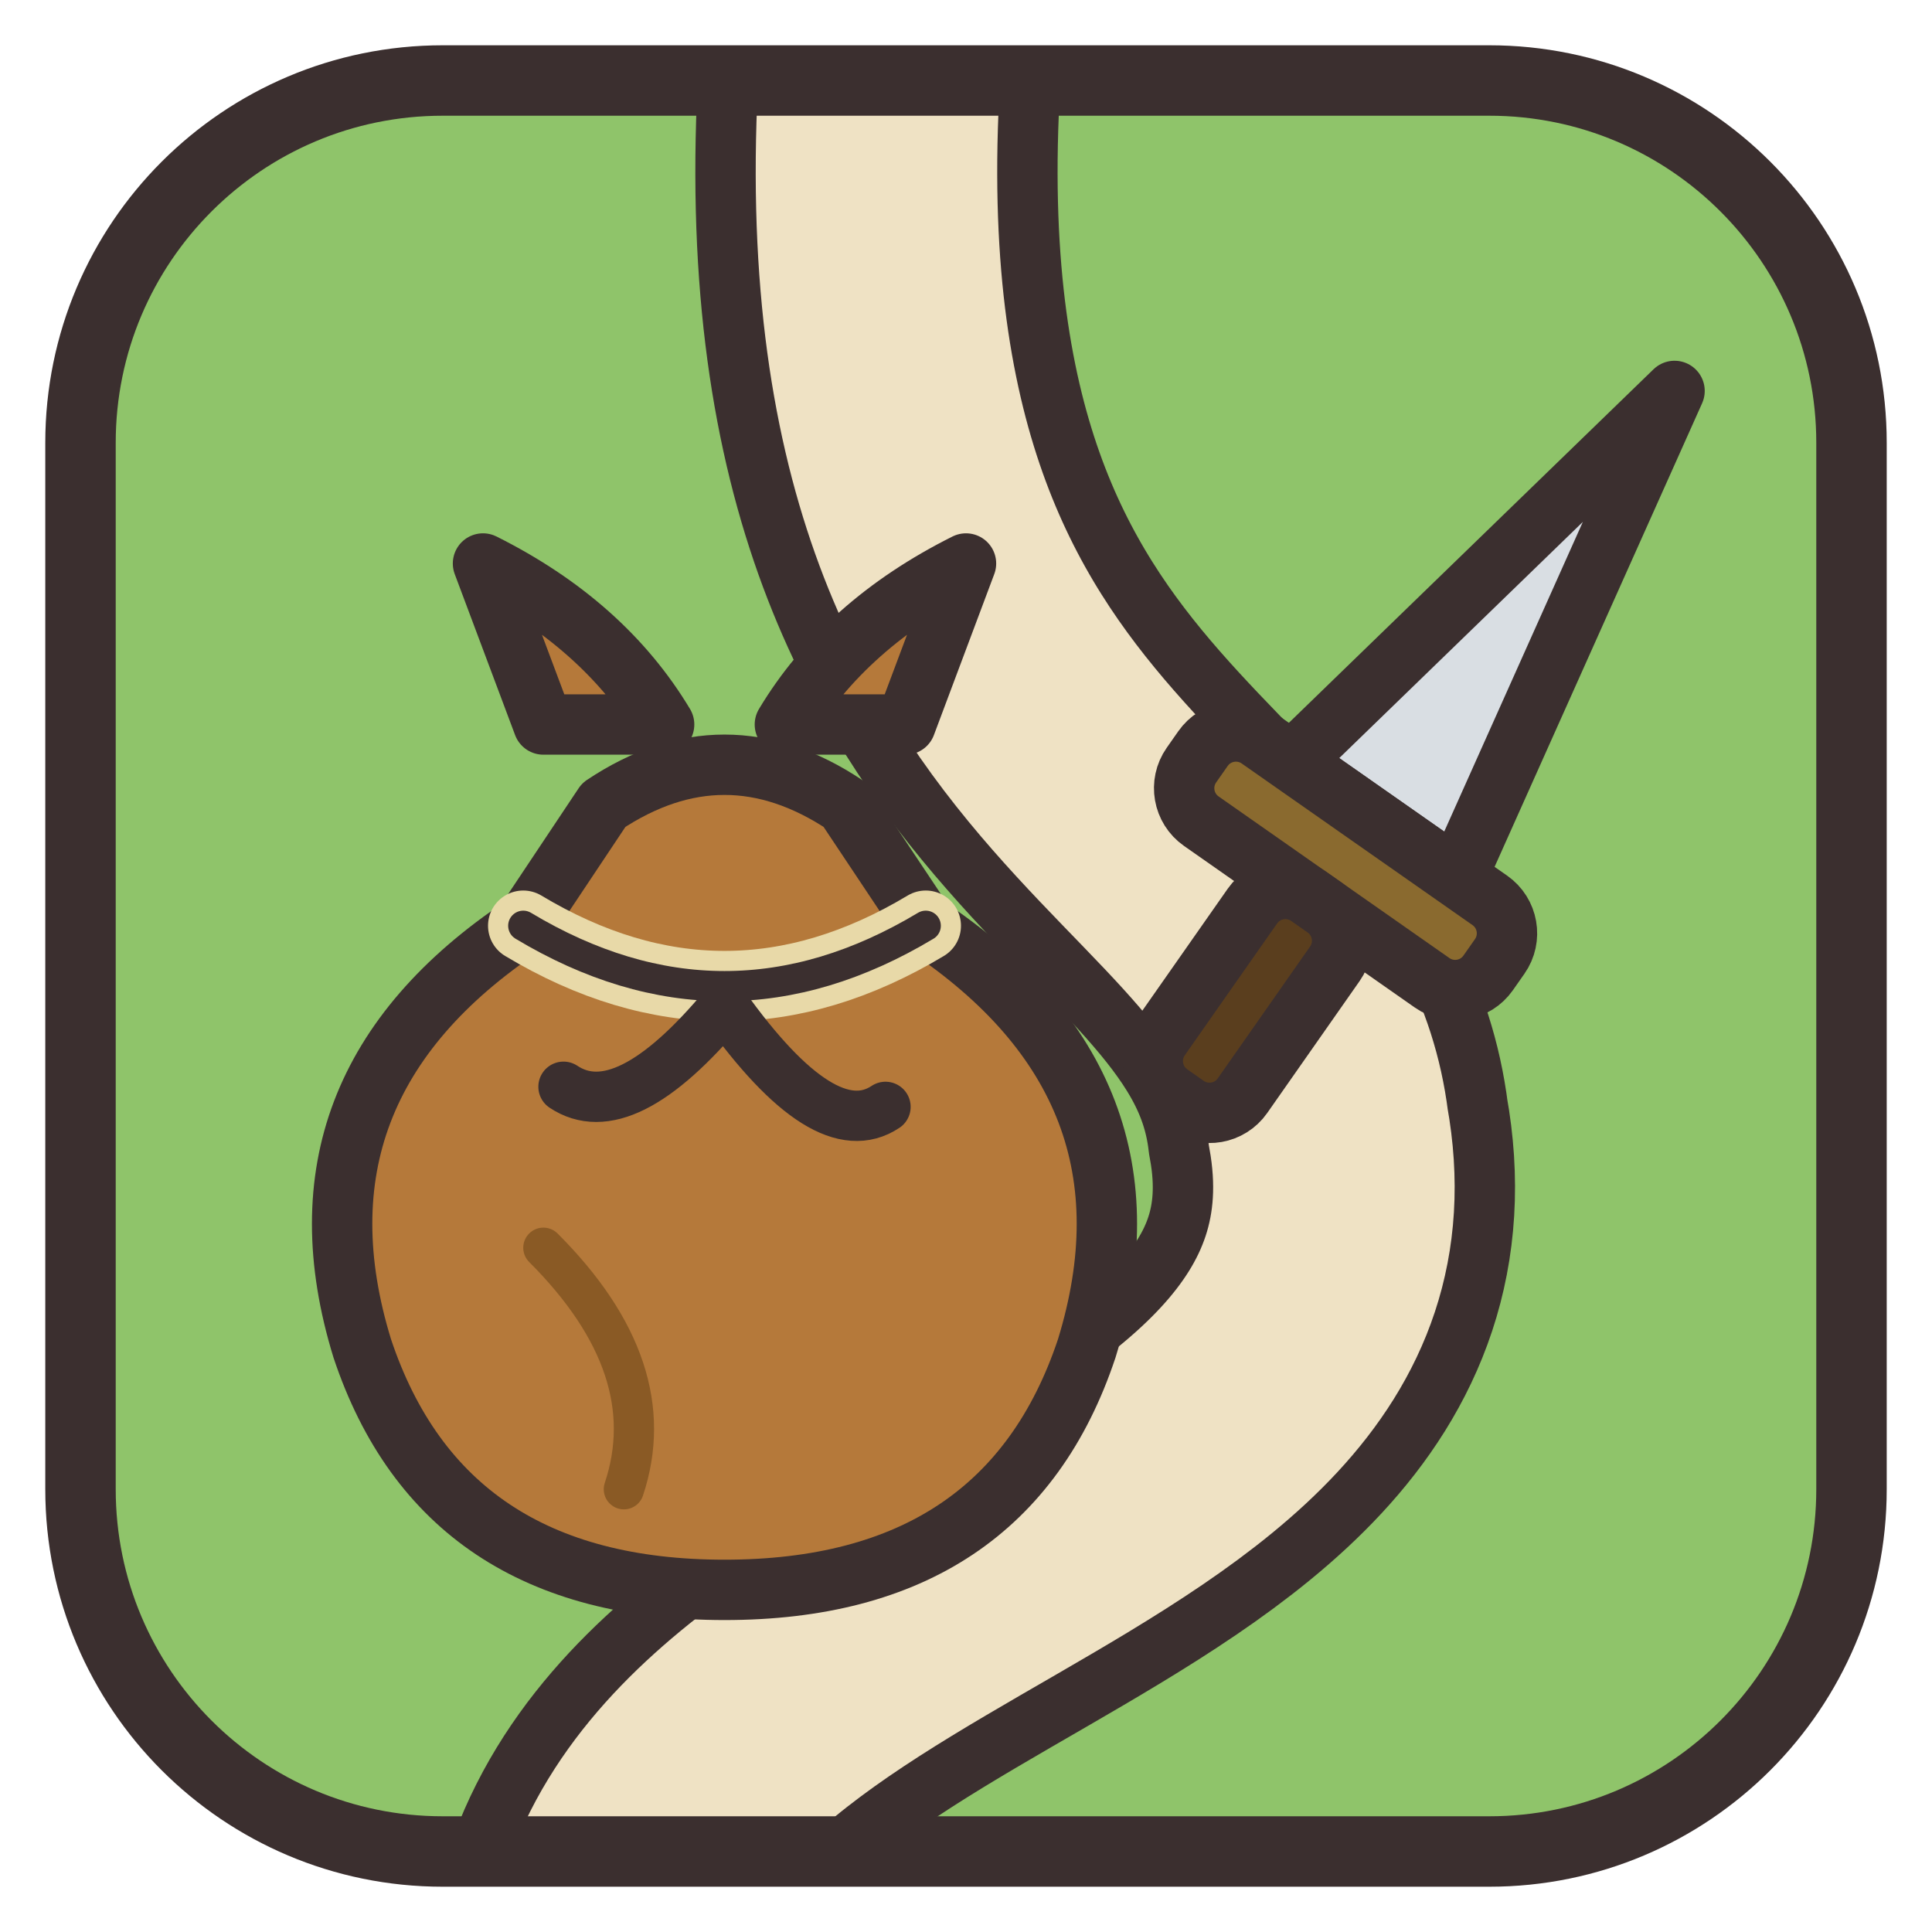
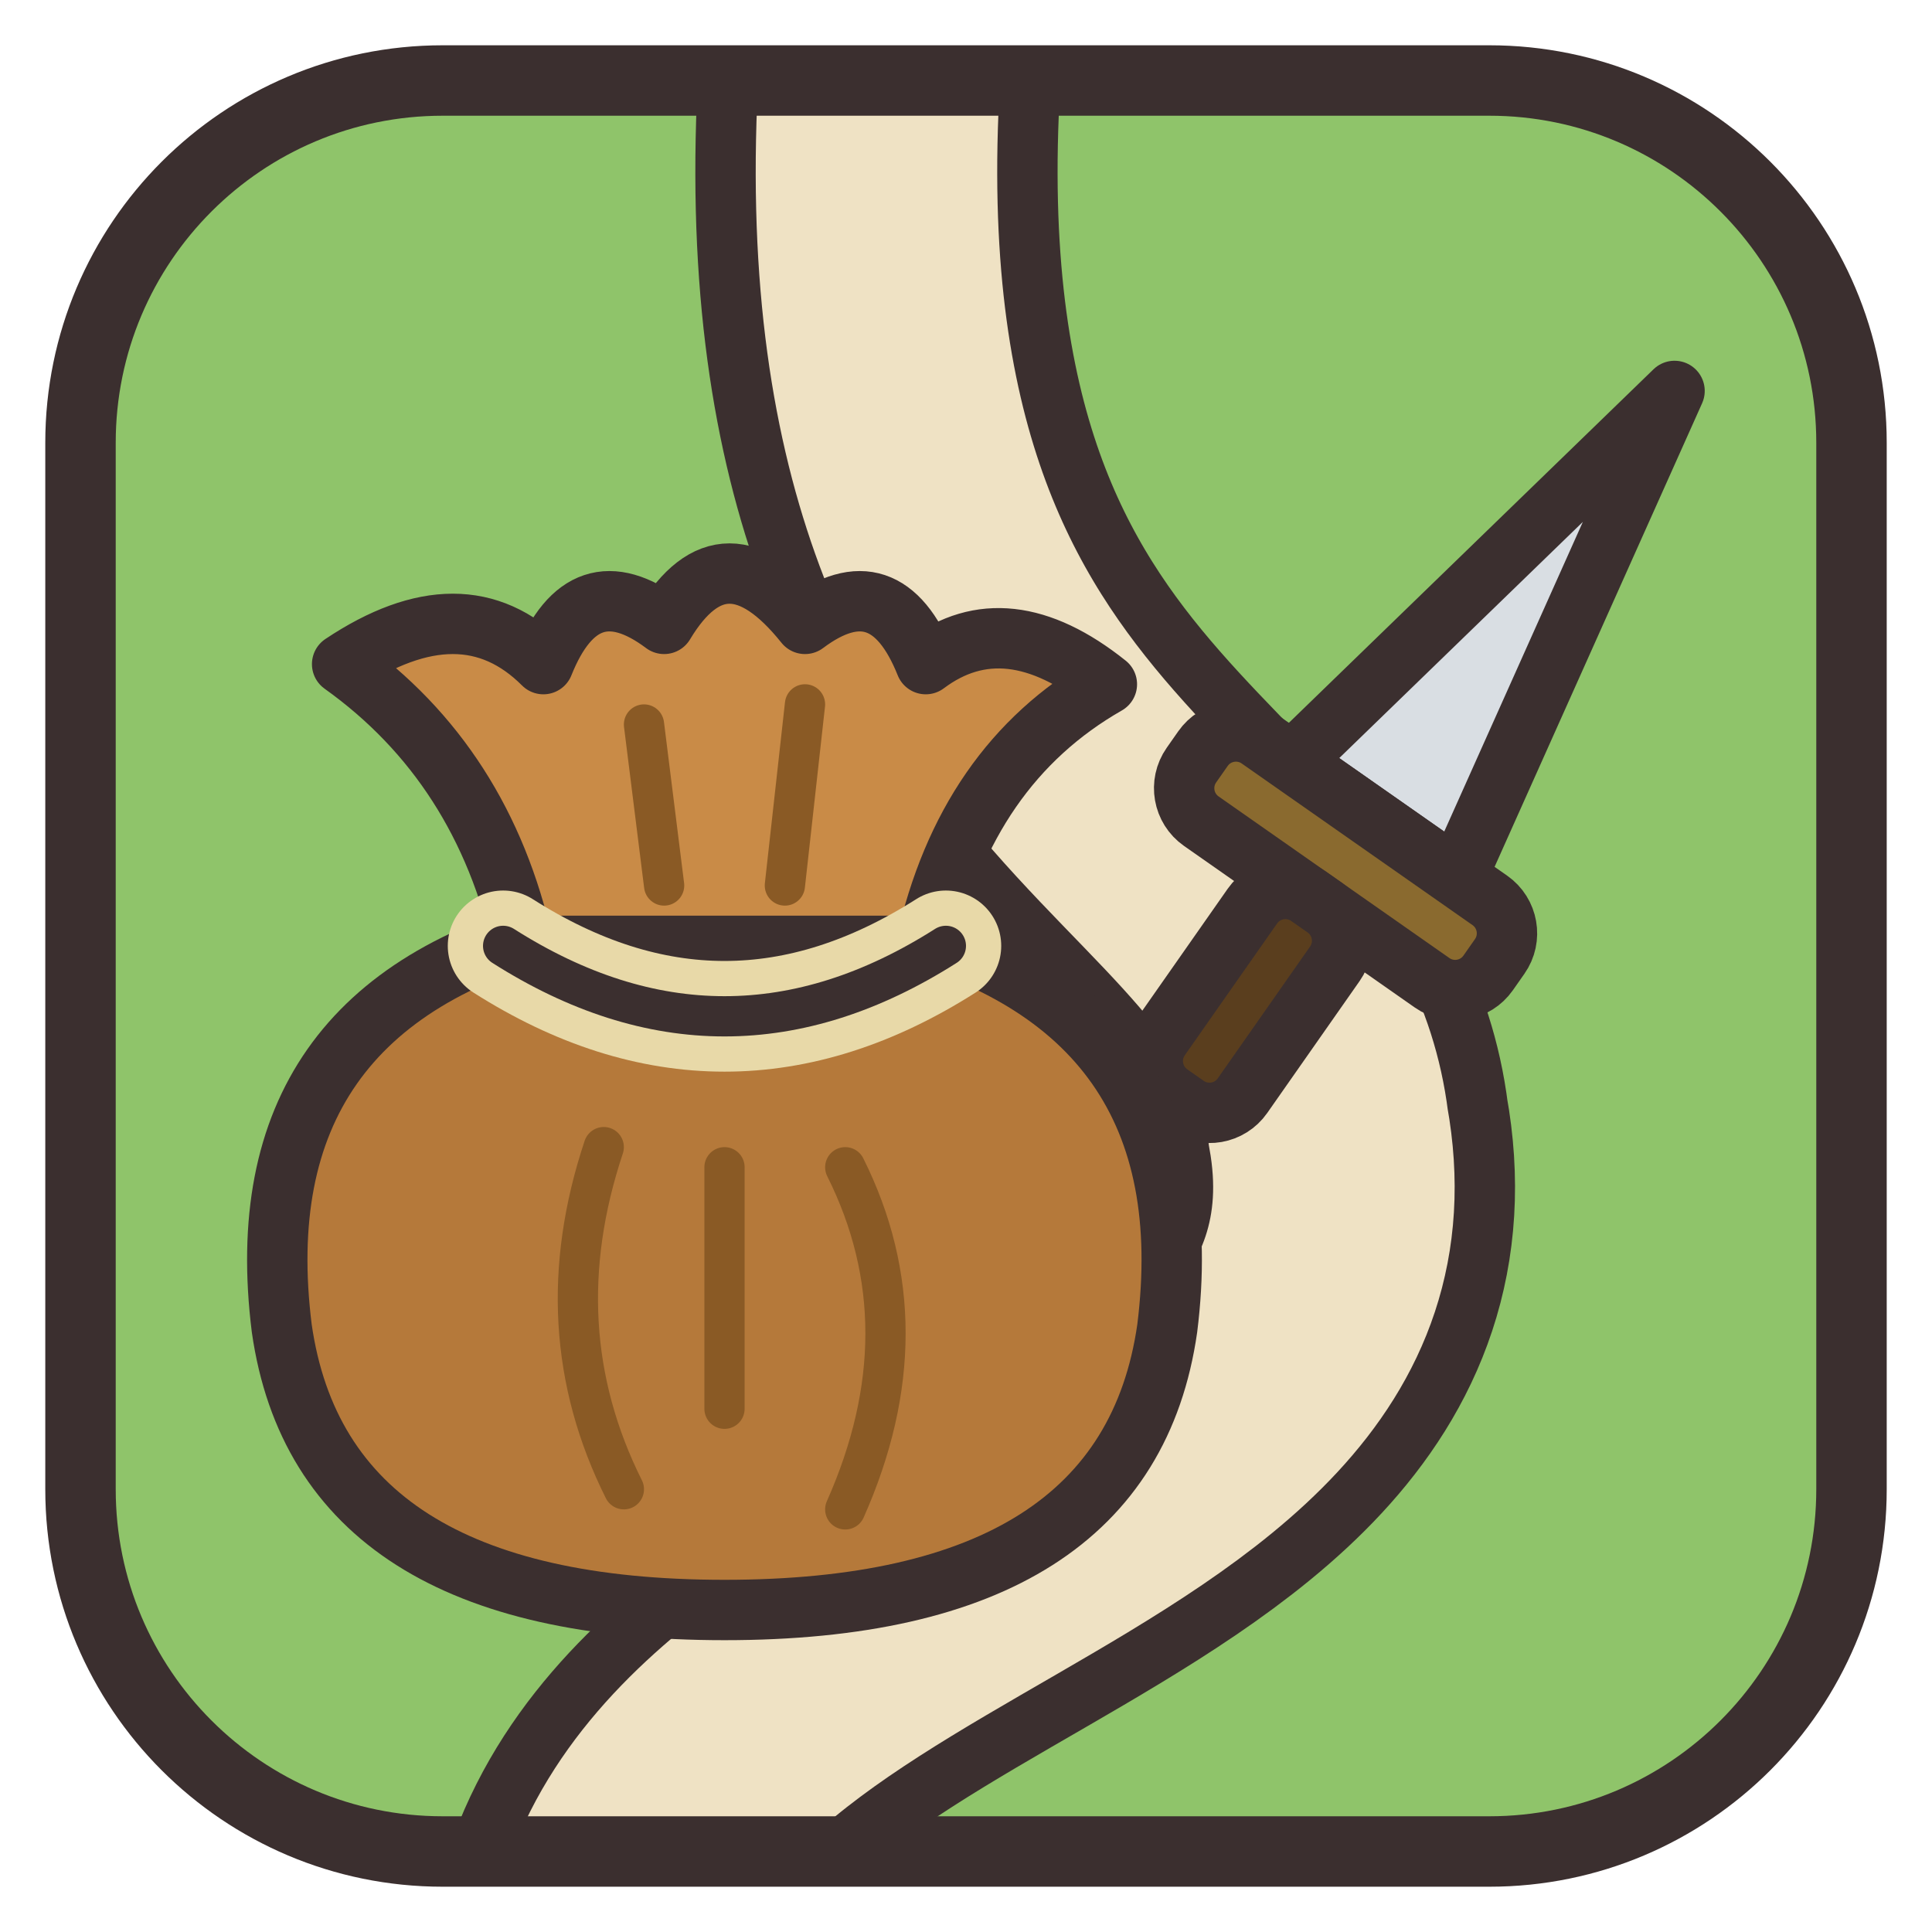
<svg xmlns="http://www.w3.org/2000/svg" width="96" height="96" viewBox="0 0 96 96">
  <defs>
    <clipPath id="t">
      <rect x="4" y="4" width="88" height="88" rx="18" />
    </clipPath>
  </defs>
  <rect x="4" y="4" width="88" height="88" rx="18" fill="#8FC46A" />
  <g clip-path="url(#t)">
    <path d="M30 100 C30 78 70 78 66 56 C64 40 40 40 44 0" fill="none" stroke="#3B2F2F" stroke-width="18" stroke-linecap="round" />
    <path d="M30 100 C30 78 70 78 66 56 C64 40 40 40 44 0" fill="none" stroke="#EFE2C4" stroke-width="12" stroke-linecap="round" />
  </g>
  <g stroke="#3B2F2F" stroke-linejoin="round" stroke-linecap="round" stroke-width="3">
    <g transform="rotate(35 66 44)">
      <path d="M66 14 L71 40 H61 Z" fill="#D9DEE3" />
      <rect x="57" y="40" width="18" height="5" rx="2" fill="#8A6A2F" />
      <rect x="63.5" y="45" width="5" height="12" rx="2" fill="#5A3E1E" />
    </g>
-     <path d="M27 36 L24 28 Q30 31 33 36 Z M45 36 L48 28 Q42 31 39 36 Z" fill="#B5793A" />
-     <path d="M30 40 Q36 36 42 40 L46 46 Q58 54 54 67 Q50 79 36 79 Q22 79 18 67 Q14 54 26 46 Z" fill="#B5793A" />
-     <path d="M26 46 Q36 52 46 46" fill="none" stroke-width="3.5" stroke="#E8D9A8" />
-     <path d="M26 46 Q36 52 46 46" fill="none" stroke-width="1.5" stroke="#3B2F2F" />
-     <path d="M36 50 Q31 56 28 54 M36 50 Q41 57 44 55" fill="none" stroke-width="2.5" />
-     <path d="M27 62 Q33 68 31 74" fill="none" stroke="#8A5A25" stroke-width="2" />
+     <path d="M14 66 Q12 50 28 46 L44 46 Q60 50 58 66 Q56 80 36 80 Q16 80 14 66 Z" fill="#B5793A" />
+     <path d="M26 47 Q24 38 17 33 Q23 29 27 33 Q29 28 33 31 Q36 26 40 31 Q44 28 46 33 Q50 30 55 34 Q48 38 46 47 Z" fill="#C98B47" />
+     <path d="M25 47 Q36 54 47 47" fill="none" stroke-width="5.5" stroke="#E8D9A8" />
+     <path d="M25 47 Q36 54 47 47" fill="none" stroke-width="2" stroke="#3B2F2F" />
+     <path d="M30 57 Q27 66 31 74 M42 58 Q46 66 42 75 M36 58 V70" fill="none" stroke="#8A5A25" stroke-width="2" />
+     <path d="M32 36 L33 44 M40 35 L39 44" fill="none" stroke="#8A5A25" stroke-width="2" />
  </g>
  <rect x="4" y="4" width="88" height="88" rx="18" fill="none" stroke="#3B2F2F" stroke-width="3.5" />
</svg>
